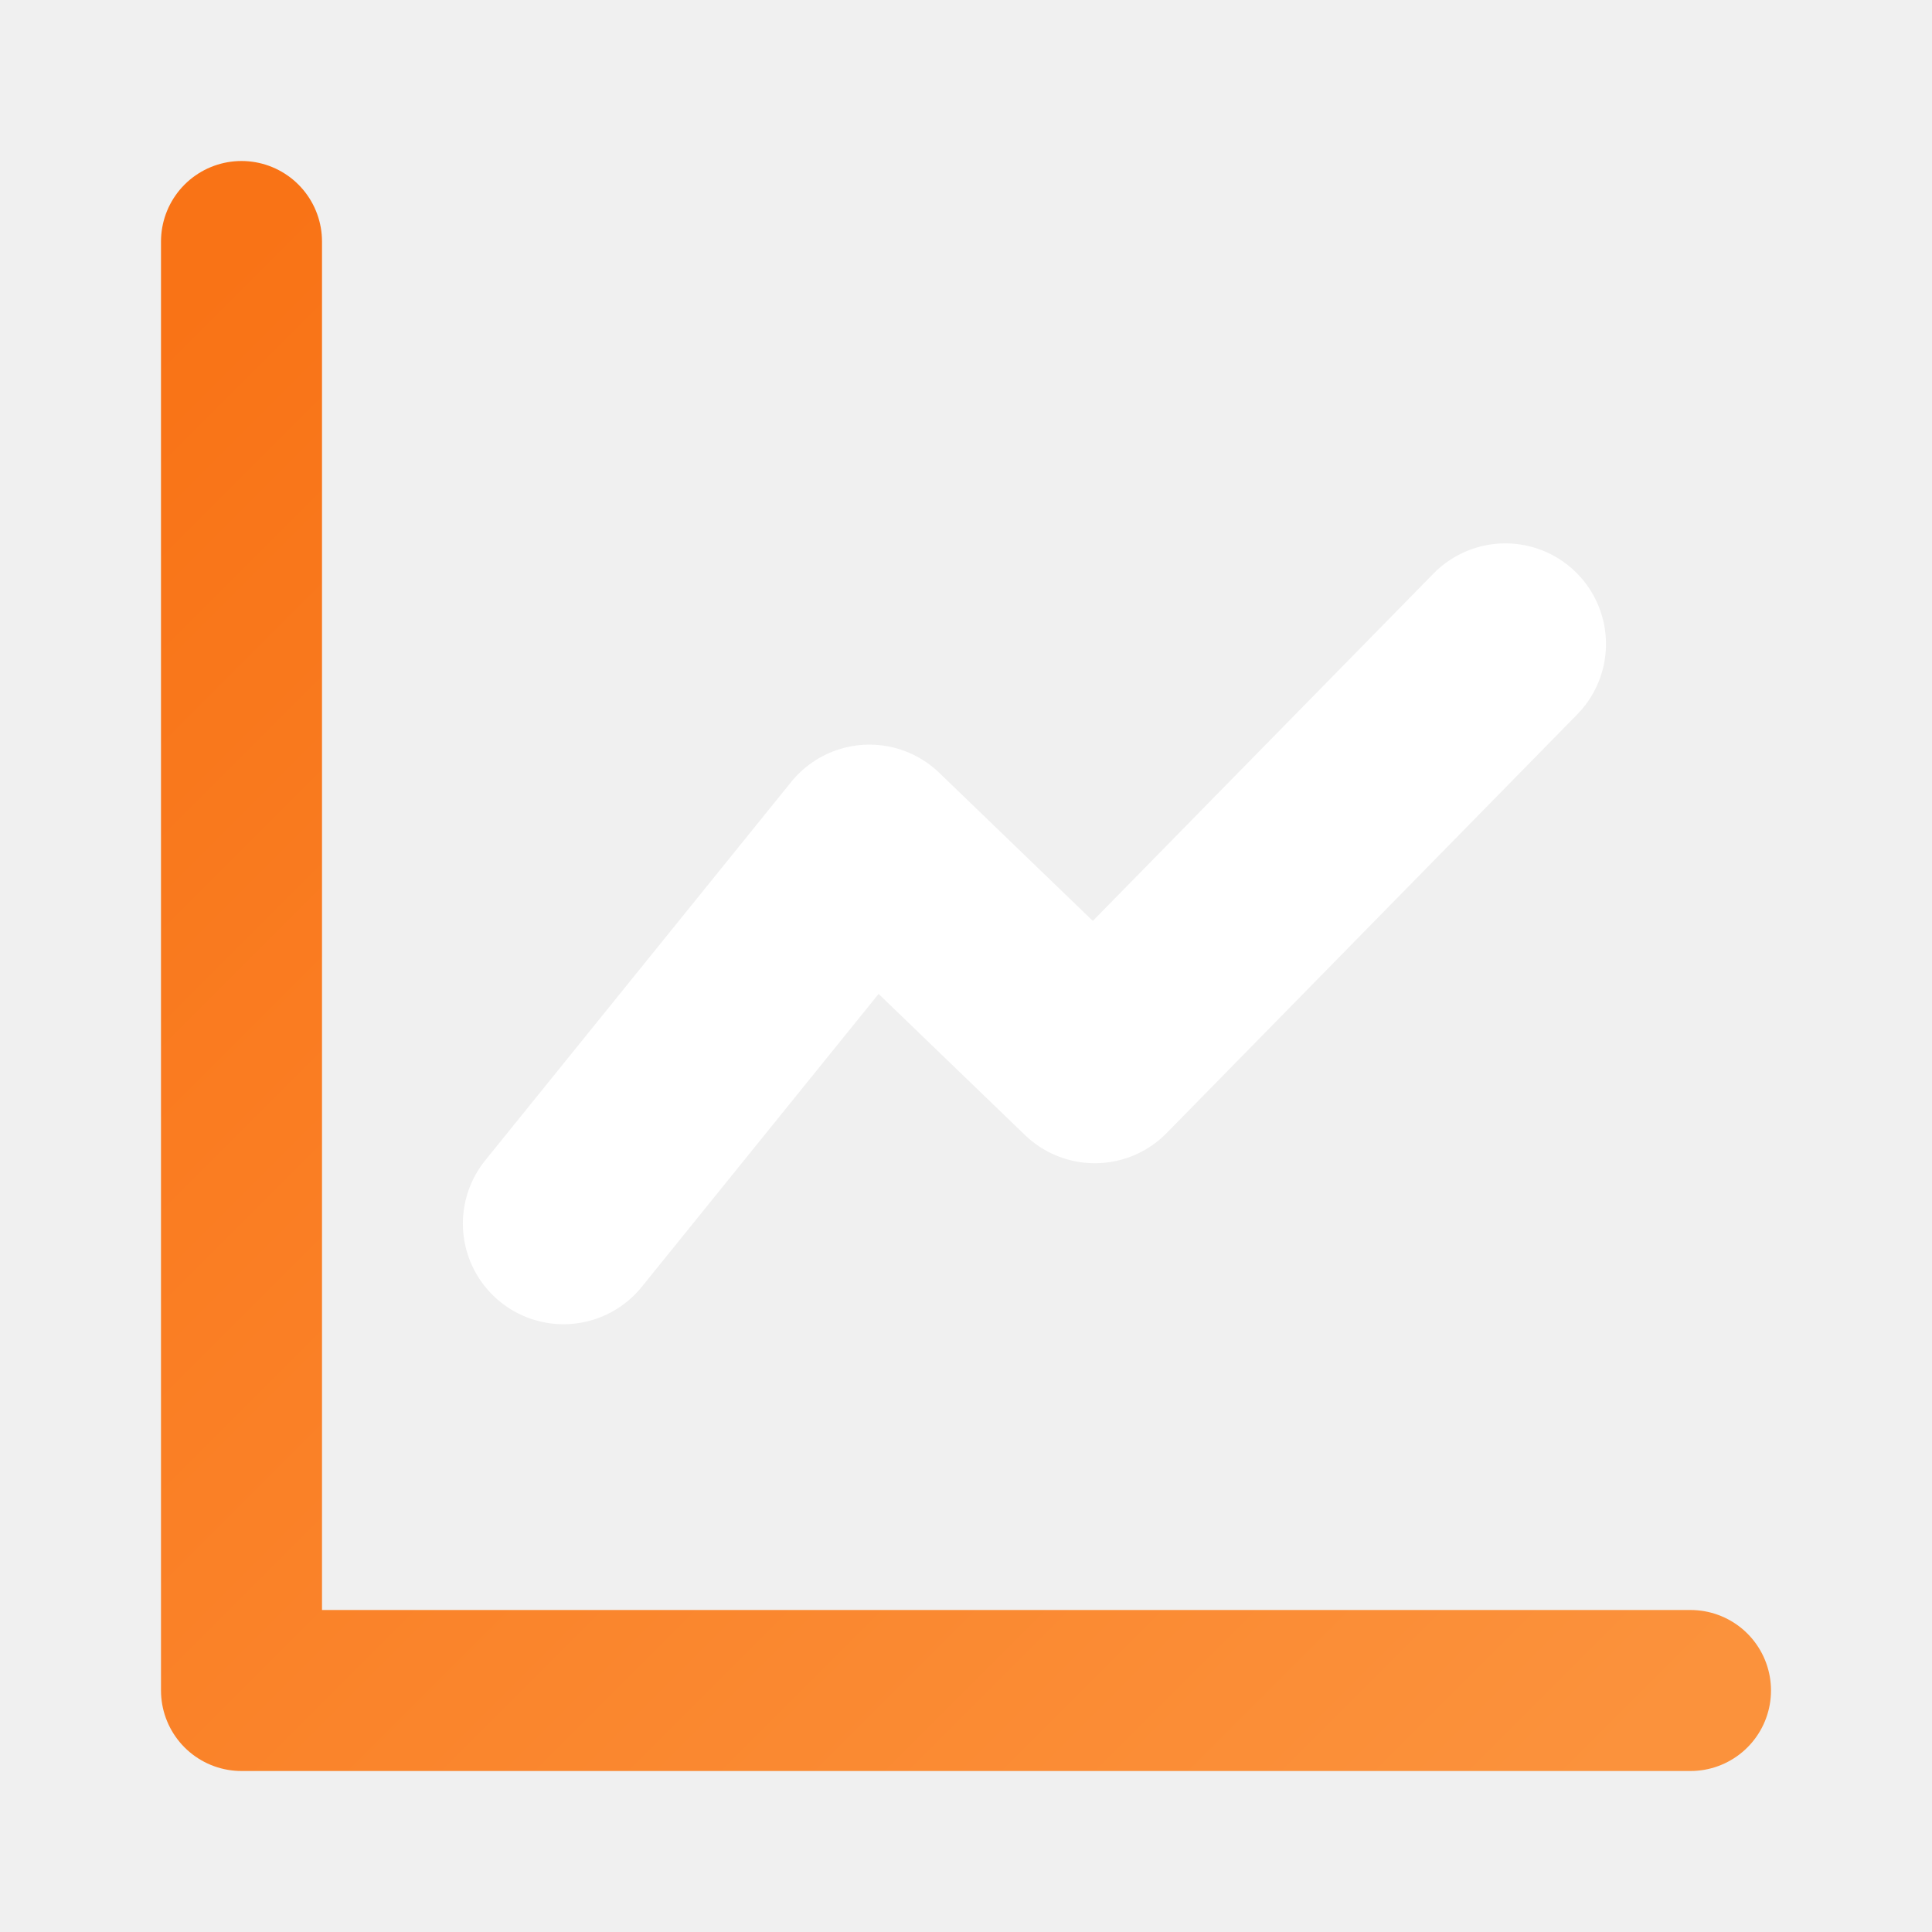
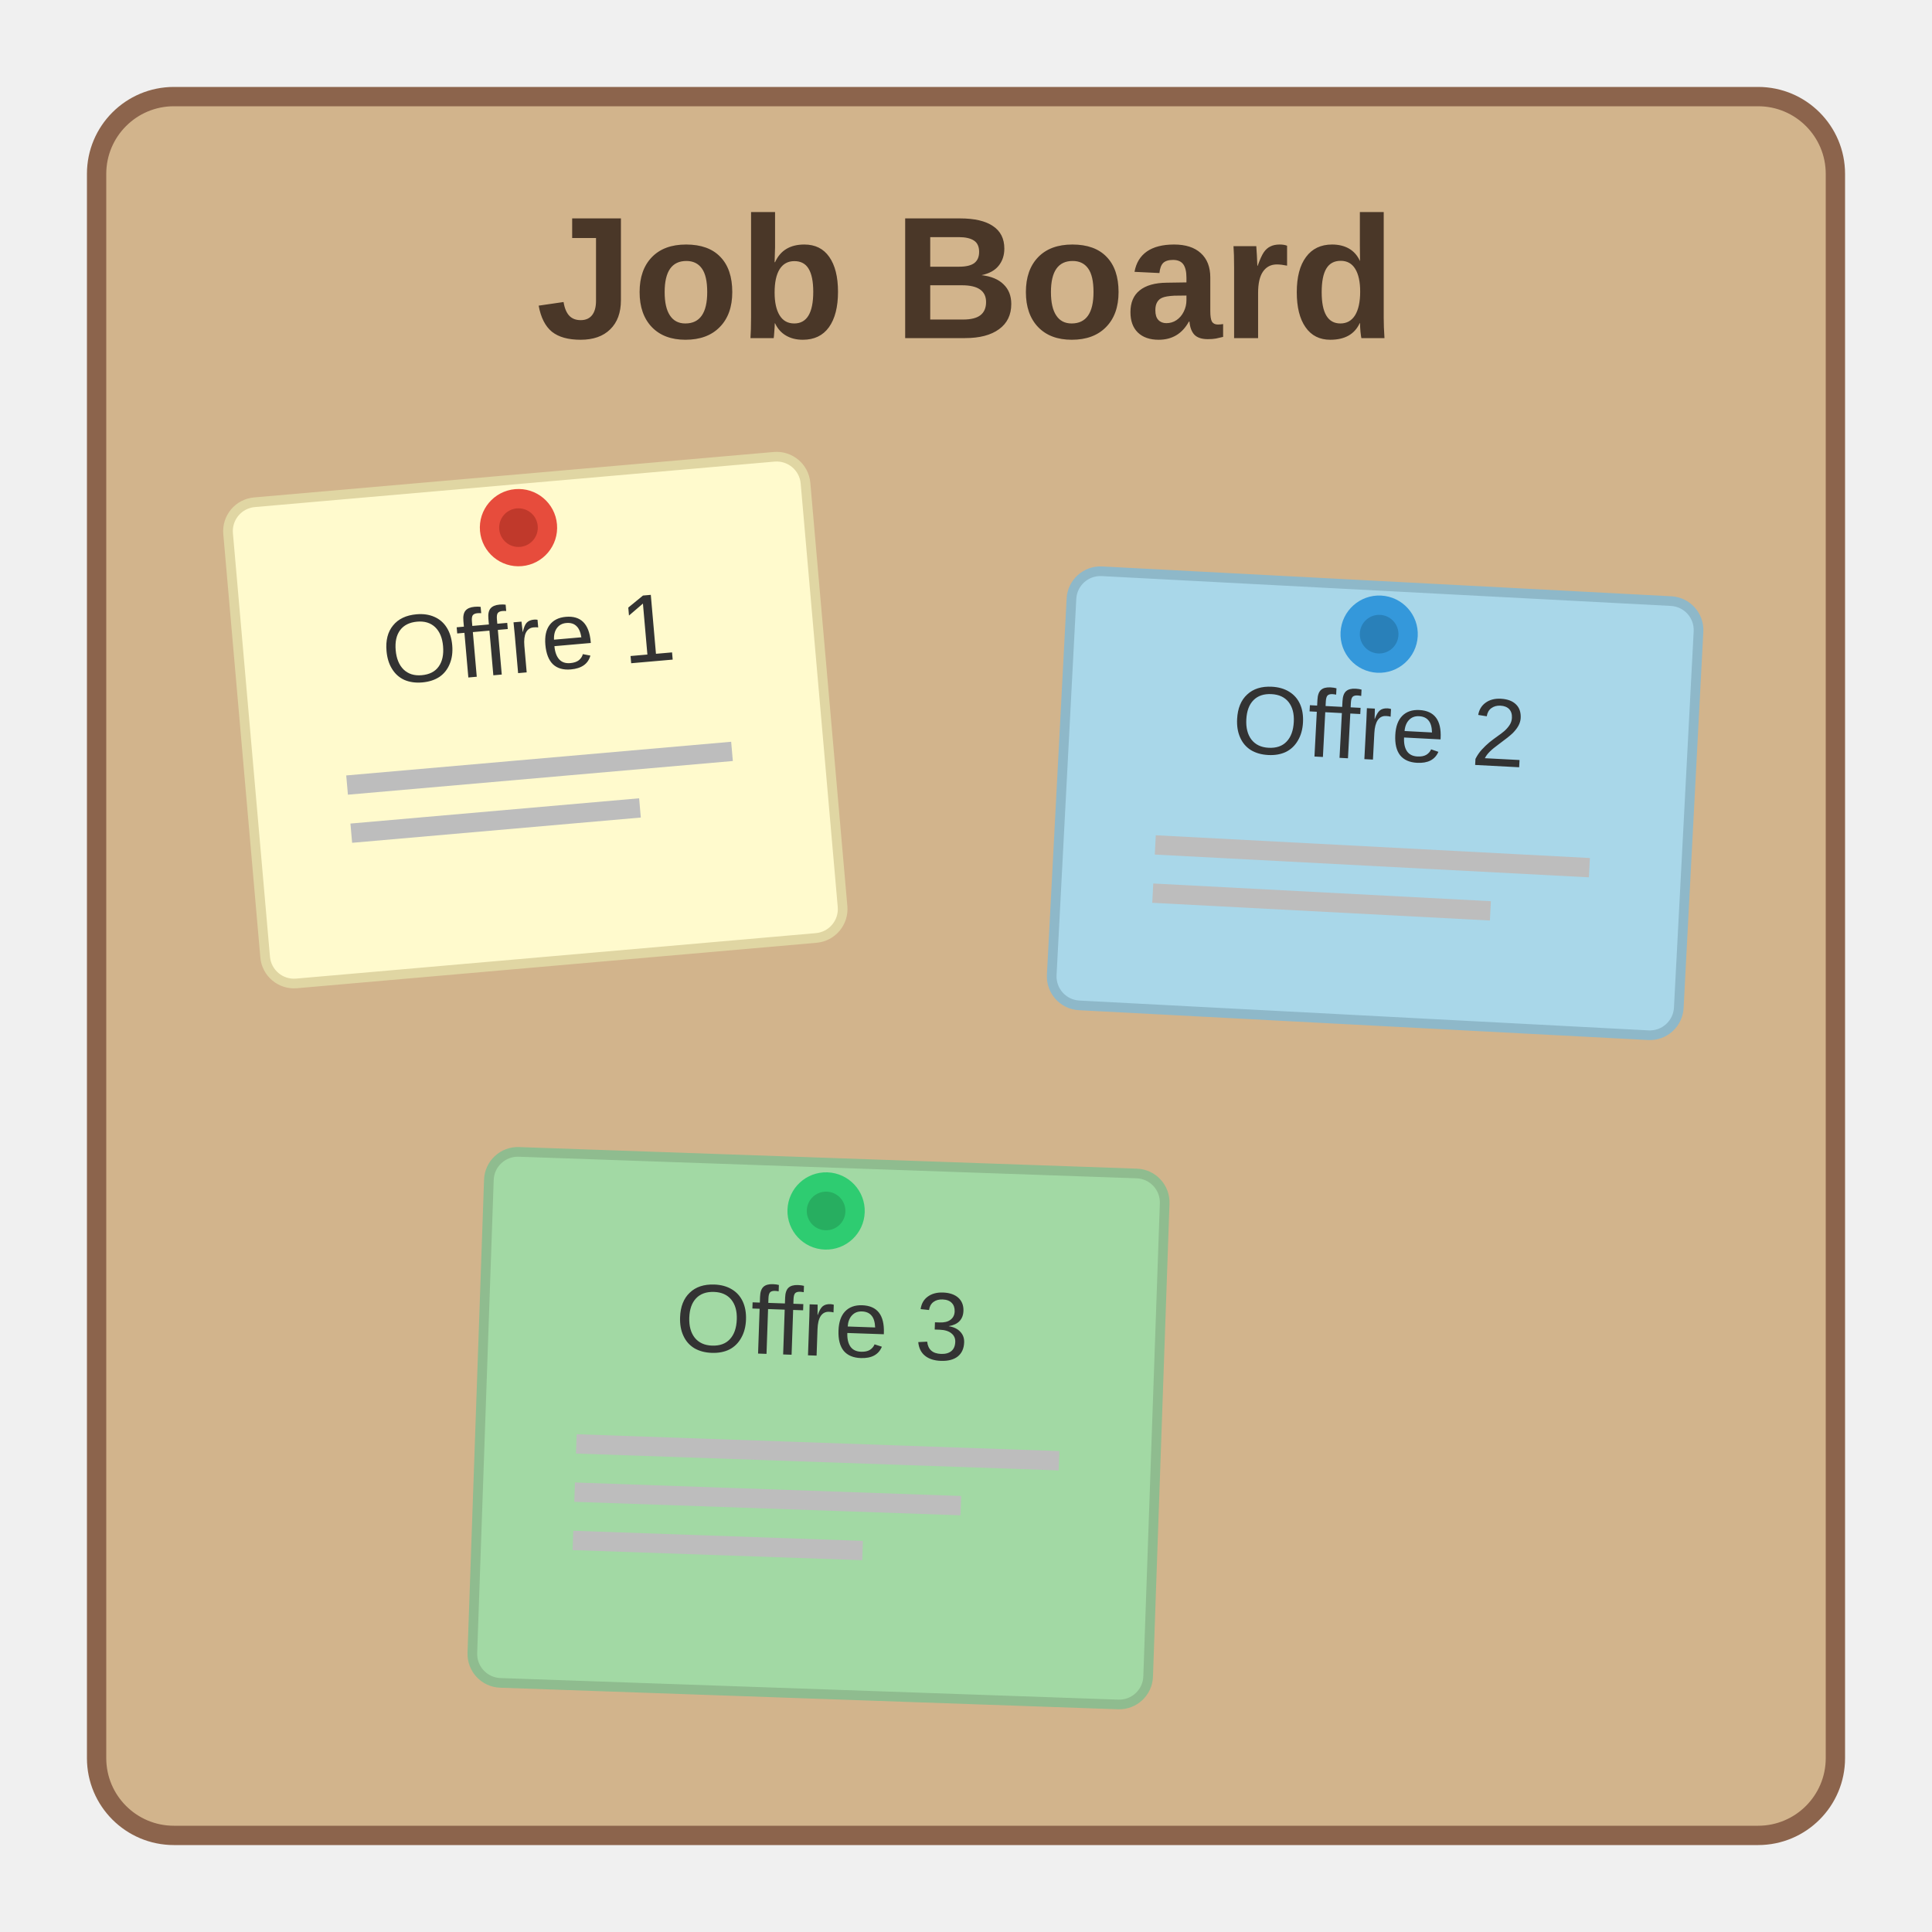
- <svg xmlns="http://www.w3.org/2000/svg" width="24" height="24" viewBox="0 0 24 24" fill="none" stroke="currentColor" stroke-width="2" stroke-linecap="round" stroke-linejoin="round">
-   <defs>
-     <linearGradient id="grad1" x1="0%" y1="0%" x2="100%" y2="100%">
-       <stop offset="0%" style="stop-color:#F97316;stop-opacity:1" />
-       <stop offset="100%" style="stop-color:#FB923C;stop-opacity:1" />
-     </linearGradient>
-   </defs>
-   <path d="M3 3v18h18" fill="none" stroke="url(#grad1)" />
-   <path d="M18.7 8l-5.1 5.2-2.8-2.7L7 15.2" fill="none" stroke="white" stroke-width="2.5" />
+ <svg xmlns="http://www.w3.org/2000/svg" width="200" height="200" viewBox="0 0 200 200">
+   <rect x="10" y="10" width="180" height="180" rx="8" ry="8" fill="#D2B48C" stroke="#8C644C" stroke-width="2" />
+   <text x="100" y="35" font-family="Arial, sans-serif" font-size="18" font-weight="bold" text-anchor="middle" fill="#4A3728">
+     Job Board
+   </text>
+   <g transform="rotate(-5 50 70)">
+     <rect x="25" y="50" width="60" height="50" rx="3" ry="3" fill="#FFFACD" stroke="#E0D6A3" stroke-width="1" />
+     <text x="55" y="70" font-family="Arial, sans-serif" font-size="10" text-anchor="middle" fill="#333">Offre 1</text>
+     <line x1="35" y1="80" x2="75" y2="80" stroke="#BDBDBD" stroke-width="2" />
+     <line x1="35" y1="85" x2="65" y2="85" stroke="#BDBDBD" stroke-width="2" />
+     <circle cx="55" cy="55" r="4" fill="#E74C3C" />
+     <circle cx="55" cy="55" r="2" fill="#C0392B" />
+   </g>
+   <g transform="rotate(3 130 80)">
+     <rect x="110" y="60" width="65" height="45" rx="3" ry="3" fill="#A9D7E9" stroke="#8EB8C9" stroke-width="1" />
+     <text x="142.5" y="78" font-family="Arial, sans-serif" font-size="10" text-anchor="middle" fill="#333">Offre 2</text>
+     <line x1="120" y1="88" x2="165" y2="88" stroke="#BDBDBD" stroke-width="2" />
+     <line x1="120" y1="93" x2="155" y2="93" stroke="#BDBDBD" stroke-width="2" />
+     <circle cx="142" cy="65" r="4" fill="#3498DB" />
+     <circle cx="142" cy="65" r="2" fill="#2980B9" />
+   </g>
+   <g transform="rotate(2 75 140)">
+     <rect x="50" y="120" width="70" height="55" rx="3" ry="3" fill="#A2D9A4" stroke="#8FBC8F" stroke-width="1" />
+     <text x="85" y="140" font-family="Arial, sans-serif" font-size="10" text-anchor="middle" fill="#333">Offre 3</text>
+     <line x1="60" y1="150" x2="110" y2="150" stroke="#BDBDBD" stroke-width="2" />
+     <line x1="60" y1="155" x2="100" y2="155" stroke="#BDBDBD" stroke-width="2" />
+     <line x1="60" y1="160" x2="90" y2="160" stroke="#BDBDBD" stroke-width="2" />
+     <circle cx="85" cy="125" r="4" fill="#2ECC71" />
+     <circle cx="85" cy="125" r="2" fill="#27AE60" />
+   </g>
</svg>
